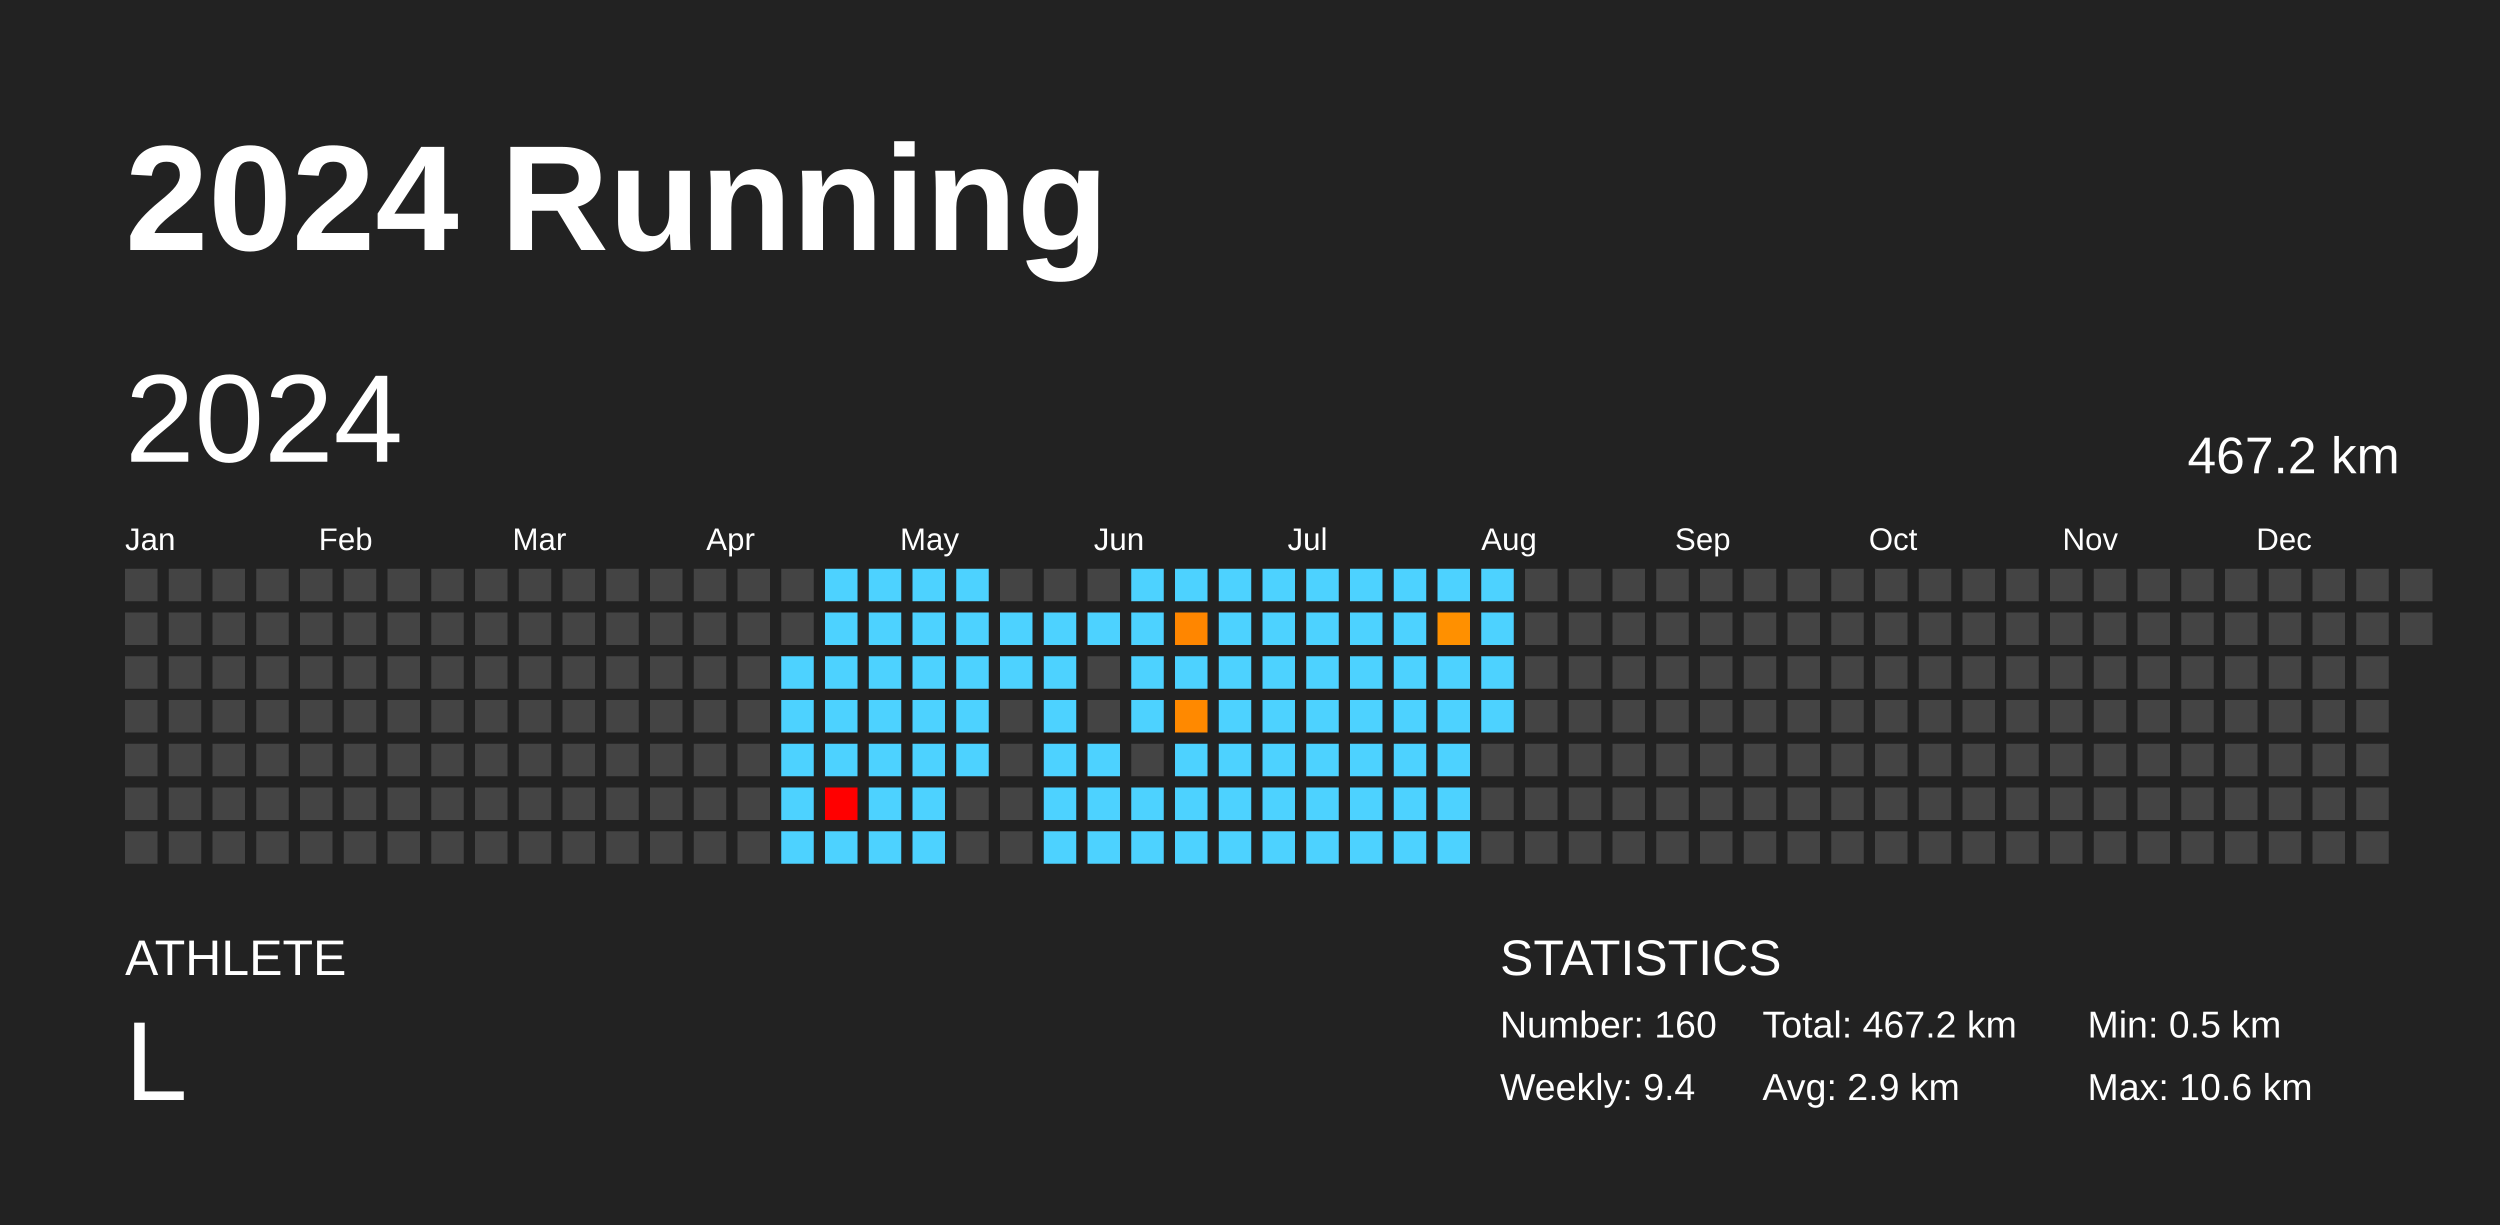
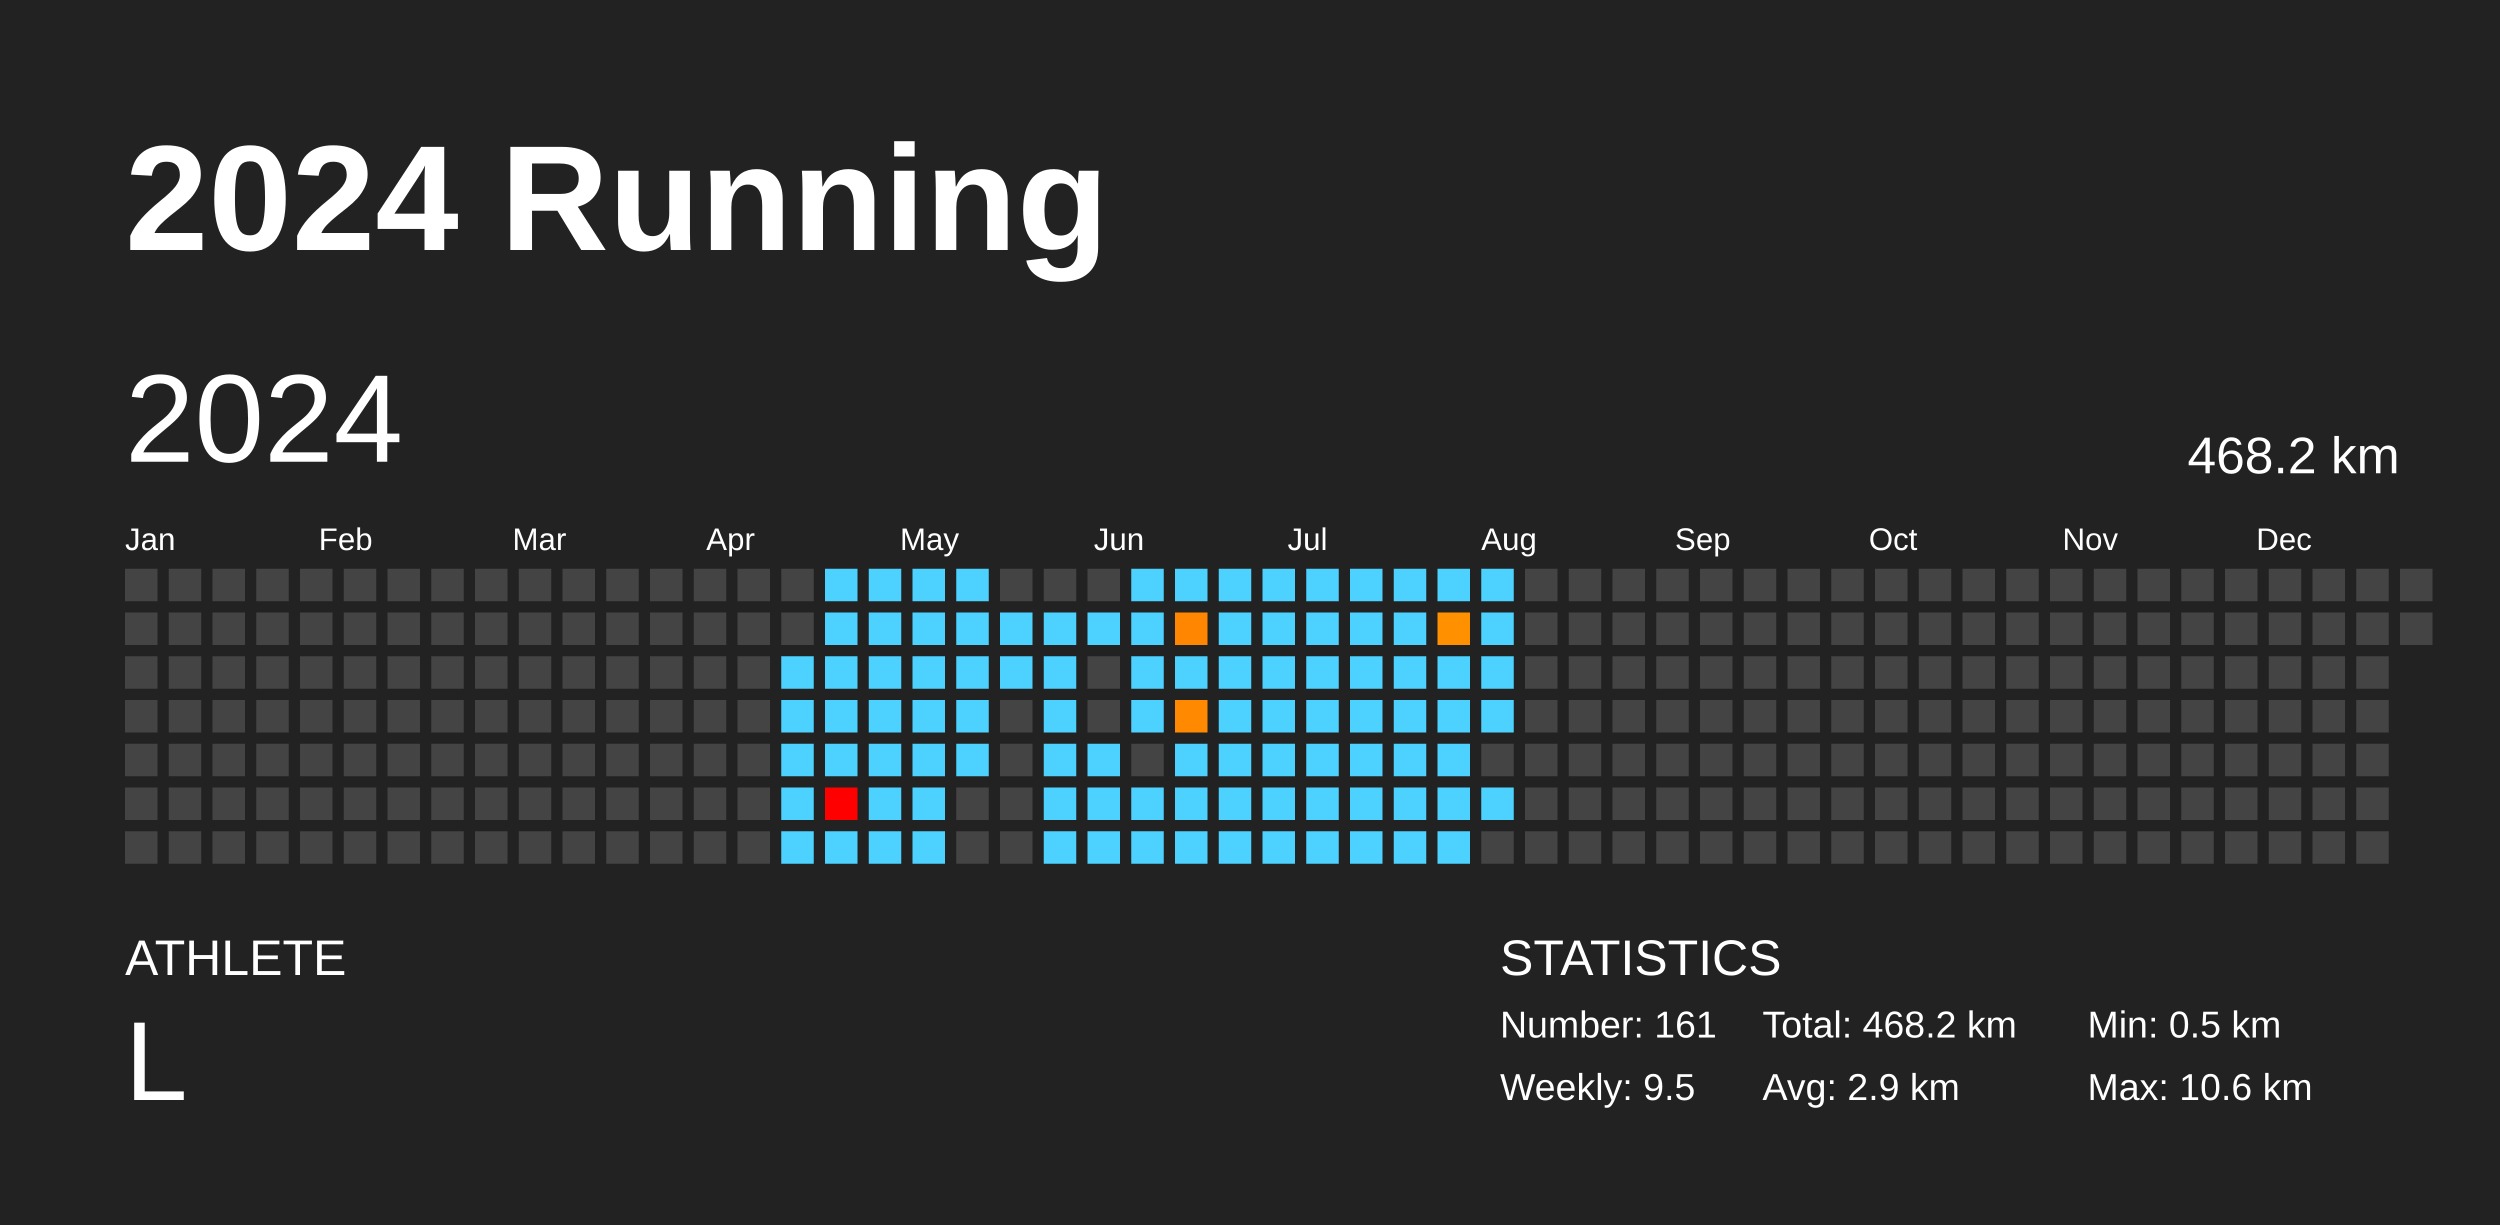
<svg xmlns="http://www.w3.org/2000/svg" baseProfile="full" height="98mm" version="1.1" viewBox="0,0,200,98" width="200mm">
  <defs />
  <rect fill="#222222" height="98" width="200" x="0" y="0" />
  <text fill="#FFFFFF" style="font-size:12px; font-family:Arial; font-weight:bold;" x="10" y="20">2024 Running</text>
  <text fill="#FFFFFF" style="font-size:4px; font-family:Arial" x="10" y="78">ATHLETE</text>
  <text fill="#FFFFFF" style="font-size:9px; font-family:Arial" x="10" y="88">L</text>
  <text fill="#FFFFFF" style="font-size:4px; font-family:Arial" x="120" y="78">STATISTICS</text>
-   <text fill="#FFFFFF" style="font-size:3px; font-family:Arial" x="120" y="83">Number: 160</text>
-   <text fill="#FFFFFF" style="font-size:3px; font-family:Arial" x="120" y="88">Weekly: 9.4</text>
-   <text fill="#FFFFFF" style="font-size:3px; font-family:Arial" x="141" y="83">Total: 467.2 km</text>
+   <text fill="#FFFFFF" style="font-size:3px; font-family:Arial" x="120" y="83">Number: 161</text>
+   <text fill="#FFFFFF" style="font-size:3px; font-family:Arial" x="120" y="88">Weekly: 9.5</text>
+   <text fill="#FFFFFF" style="font-size:3px; font-family:Arial" x="141" y="83">Total: 468.2 km</text>
  <text fill="#FFFFFF" style="font-size:3px; font-family:Arial" x="141" y="88">Avg: 2.9 km</text>
  <text fill="#FFFFFF" style="font-size:3px; font-family:Arial" x="167" y="83">Min: 0.5 km</text>
  <text fill="#FFFFFF" style="font-size:3px; font-family:Arial" x="167" y="88">Max: 10.6 km</text>
  <text dominant-baseline="hanging" fill="#FFFFFF" style="font-size:10.0px; font-family:Arial;" x="10" y="30">2024</text>
-   <text dominant-baseline="hanging" fill="#FFFFFF" style="font-size:4.125px; font-family:Arial;" x="175" y="35">467.2 km</text>
+   <text dominant-baseline="hanging" fill="#FFFFFF" style="font-size:4.125px; font-family:Arial;" x="175" y="35">468.2 km</text>
  <text fill="#FFFFFF" style="font-size:2.5px; font-family:Arial" x="10.0" y="44">Jan</text>
  <text fill="#FFFFFF" style="font-size:2.5px; font-family:Arial" x="25.5" y="44">Feb</text>
  <text fill="#FFFFFF" style="font-size:2.5px; font-family:Arial" x="41.0" y="44">Mar</text>
  <text fill="#FFFFFF" style="font-size:2.5px; font-family:Arial" x="56.5" y="44">Apr</text>
  <text fill="#FFFFFF" style="font-size:2.5px; font-family:Arial" x="72.0" y="44">May</text>
  <text fill="#FFFFFF" style="font-size:2.5px; font-family:Arial" x="87.5" y="44">Jun</text>
  <text fill="#FFFFFF" style="font-size:2.5px; font-family:Arial" x="103.0" y="44">Jul</text>
  <text fill="#FFFFFF" style="font-size:2.5px; font-family:Arial" x="118.5" y="44">Aug</text>
  <text fill="#FFFFFF" style="font-size:2.5px; font-family:Arial" x="134.0" y="44">Sep</text>
  <text fill="#FFFFFF" style="font-size:2.5px; font-family:Arial" x="149.5" y="44">Oct</text>
  <text fill="#FFFFFF" style="font-size:2.5px; font-family:Arial" x="165.0" y="44">Nov</text>
  <text fill="#FFFFFF" style="font-size:2.5px; font-family:Arial" x="180.5" y="44">Dec</text>
  <rect fill="#444444" height="2.6" width="2.6" x="10.0" y="45.5" />
  <rect fill="#444444" height="2.6" width="2.6" x="10.0" y="49.0" />
  <rect fill="#444444" height="2.6" width="2.6" x="10.0" y="52.5" />
  <rect fill="#444444" height="2.6" width="2.6" x="10.0" y="56.0" />
  <rect fill="#444444" height="2.6" width="2.6" x="10.0" y="59.5" />
  <rect fill="#444444" height="2.6" width="2.6" x="10.0" y="63.0" />
  <rect fill="#444444" height="2.6" width="2.6" x="10.0" y="66.5" />
  <rect fill="#444444" height="2.6" width="2.6" x="13.5" y="45.5" />
  <rect fill="#444444" height="2.6" width="2.6" x="13.5" y="49.0" />
  <rect fill="#444444" height="2.6" width="2.6" x="13.5" y="52.5" />
  <rect fill="#444444" height="2.6" width="2.6" x="13.5" y="56.0" />
  <rect fill="#444444" height="2.6" width="2.6" x="13.5" y="59.5" />
  <rect fill="#444444" height="2.6" width="2.6" x="13.5" y="63.0" />
  <rect fill="#444444" height="2.6" width="2.6" x="13.5" y="66.5" />
  <rect fill="#444444" height="2.6" width="2.6" x="17.0" y="45.5" />
  <rect fill="#444444" height="2.6" width="2.6" x="17.0" y="49.0" />
  <rect fill="#444444" height="2.6" width="2.6" x="17.0" y="52.5" />
  <rect fill="#444444" height="2.6" width="2.6" x="17.0" y="56.0" />
  <rect fill="#444444" height="2.6" width="2.6" x="17.0" y="59.5" />
  <rect fill="#444444" height="2.6" width="2.6" x="17.0" y="63.0" />
  <rect fill="#444444" height="2.6" width="2.6" x="17.0" y="66.5" />
  <rect fill="#444444" height="2.6" width="2.6" x="20.5" y="45.5" />
  <rect fill="#444444" height="2.6" width="2.6" x="20.5" y="49.0" />
  <rect fill="#444444" height="2.6" width="2.6" x="20.5" y="52.5" />
  <rect fill="#444444" height="2.6" width="2.6" x="20.5" y="56.0" />
  <rect fill="#444444" height="2.6" width="2.6" x="20.5" y="59.5" />
  <rect fill="#444444" height="2.6" width="2.6" x="20.5" y="63.0" />
  <rect fill="#444444" height="2.6" width="2.6" x="20.5" y="66.5" />
  <rect fill="#444444" height="2.6" width="2.6" x="24.0" y="45.5" />
  <rect fill="#444444" height="2.6" width="2.6" x="24.0" y="49.0" />
  <rect fill="#444444" height="2.6" width="2.6" x="24.0" y="52.5" />
  <rect fill="#444444" height="2.6" width="2.6" x="24.0" y="56.0" />
  <rect fill="#444444" height="2.6" width="2.6" x="24.0" y="59.5" />
  <rect fill="#444444" height="2.6" width="2.6" x="24.0" y="63.0" />
  <rect fill="#444444" height="2.6" width="2.6" x="24.0" y="66.5" />
  <rect fill="#444444" height="2.6" width="2.6" x="27.5" y="45.5" />
  <rect fill="#444444" height="2.6" width="2.6" x="27.5" y="49.0" />
  <rect fill="#444444" height="2.6" width="2.6" x="27.5" y="52.5" />
  <rect fill="#444444" height="2.6" width="2.6" x="27.5" y="56.0" />
  <rect fill="#444444" height="2.6" width="2.6" x="27.5" y="59.5" />
  <rect fill="#444444" height="2.6" width="2.6" x="27.5" y="63.0" />
  <rect fill="#444444" height="2.6" width="2.6" x="27.5" y="66.5" />
  <rect fill="#444444" height="2.6" width="2.6" x="31.0" y="45.5" />
  <rect fill="#444444" height="2.6" width="2.6" x="31.0" y="49.0" />
  <rect fill="#444444" height="2.6" width="2.6" x="31.0" y="52.5" />
  <rect fill="#444444" height="2.6" width="2.6" x="31.0" y="56.0" />
  <rect fill="#444444" height="2.6" width="2.6" x="31.0" y="59.5" />
  <rect fill="#444444" height="2.6" width="2.6" x="31.0" y="63.0" />
  <rect fill="#444444" height="2.6" width="2.6" x="31.0" y="66.5" />
  <rect fill="#444444" height="2.6" width="2.6" x="34.5" y="45.5" />
  <rect fill="#444444" height="2.6" width="2.6" x="34.5" y="49.0" />
  <rect fill="#444444" height="2.6" width="2.6" x="34.5" y="52.5" />
  <rect fill="#444444" height="2.6" width="2.6" x="34.5" y="56.0" />
  <rect fill="#444444" height="2.6" width="2.6" x="34.5" y="59.5" />
  <rect fill="#444444" height="2.6" width="2.6" x="34.5" y="63.0" />
  <rect fill="#444444" height="2.6" width="2.6" x="34.5" y="66.5" />
  <rect fill="#444444" height="2.6" width="2.6" x="38.0" y="45.5" />
  <rect fill="#444444" height="2.6" width="2.6" x="38.0" y="49.0" />
  <rect fill="#444444" height="2.6" width="2.6" x="38.0" y="52.5" />
  <rect fill="#444444" height="2.6" width="2.6" x="38.0" y="56.0" />
  <rect fill="#444444" height="2.6" width="2.6" x="38.0" y="59.5" />
  <rect fill="#444444" height="2.6" width="2.6" x="38.0" y="63.0" />
  <rect fill="#444444" height="2.6" width="2.6" x="38.0" y="66.5" />
  <rect fill="#444444" height="2.6" width="2.6" x="41.5" y="45.5" />
  <rect fill="#444444" height="2.6" width="2.6" x="41.5" y="49.0" />
  <rect fill="#444444" height="2.6" width="2.6" x="41.5" y="52.5" />
  <rect fill="#444444" height="2.6" width="2.6" x="41.5" y="56.0" />
  <rect fill="#444444" height="2.6" width="2.6" x="41.5" y="59.5" />
  <rect fill="#444444" height="2.6" width="2.6" x="41.5" y="63.0" />
  <rect fill="#444444" height="2.6" width="2.6" x="41.5" y="66.5" />
  <rect fill="#444444" height="2.6" width="2.6" x="45.0" y="45.5" />
  <rect fill="#444444" height="2.6" width="2.6" x="45.0" y="49.0" />
  <rect fill="#444444" height="2.6" width="2.6" x="45.0" y="52.5" />
  <rect fill="#444444" height="2.6" width="2.6" x="45.0" y="56.0" />
  <rect fill="#444444" height="2.6" width="2.6" x="45.0" y="59.5" />
  <rect fill="#444444" height="2.6" width="2.6" x="45.0" y="63.0" />
  <rect fill="#444444" height="2.6" width="2.6" x="45.0" y="66.5" />
  <rect fill="#444444" height="2.6" width="2.6" x="48.5" y="45.5" />
  <rect fill="#444444" height="2.6" width="2.6" x="48.5" y="49.0" />
  <rect fill="#444444" height="2.6" width="2.6" x="48.5" y="52.5" />
  <rect fill="#444444" height="2.6" width="2.6" x="48.5" y="56.0" />
  <rect fill="#444444" height="2.6" width="2.6" x="48.5" y="59.5" />
  <rect fill="#444444" height="2.6" width="2.6" x="48.5" y="63.0" />
  <rect fill="#444444" height="2.6" width="2.6" x="48.5" y="66.5" />
  <rect fill="#444444" height="2.6" width="2.6" x="52.0" y="45.5" />
  <rect fill="#444444" height="2.6" width="2.6" x="52.0" y="49.0" />
  <rect fill="#444444" height="2.6" width="2.6" x="52.0" y="52.5" />
  <rect fill="#444444" height="2.6" width="2.6" x="52.0" y="56.0" />
  <rect fill="#444444" height="2.6" width="2.6" x="52.0" y="59.5" />
  <rect fill="#444444" height="2.6" width="2.6" x="52.0" y="63.0" />
  <rect fill="#444444" height="2.6" width="2.6" x="52.0" y="66.5" />
  <rect fill="#444444" height="2.6" width="2.6" x="55.5" y="45.5" />
  <rect fill="#444444" height="2.6" width="2.6" x="55.5" y="49.0" />
  <rect fill="#444444" height="2.6" width="2.6" x="55.5" y="52.5" />
  <rect fill="#444444" height="2.6" width="2.6" x="55.5" y="56.0" />
  <rect fill="#444444" height="2.6" width="2.6" x="55.5" y="59.5" />
  <rect fill="#444444" height="2.6" width="2.6" x="55.5" y="63.0" />
  <rect fill="#444444" height="2.6" width="2.6" x="55.5" y="66.5" />
  <rect fill="#444444" height="2.6" width="2.6" x="59.0" y="45.5" />
  <rect fill="#444444" height="2.6" width="2.6" x="59.0" y="49.0" />
  <rect fill="#444444" height="2.6" width="2.6" x="59.0" y="52.5" />
  <rect fill="#444444" height="2.6" width="2.6" x="59.0" y="56.0" />
  <rect fill="#444444" height="2.6" width="2.6" x="59.0" y="59.5" />
  <rect fill="#444444" height="2.6" width="2.6" x="59.0" y="63.0" />
  <rect fill="#444444" height="2.6" width="2.6" x="59.0" y="66.5" />
  <rect fill="#444444" height="2.6" width="2.6" x="62.5" y="45.5" />
  <rect fill="#444444" height="2.6" width="2.6" x="62.5" y="49.0" />
  <rect fill="#4dd2ff" height="2.6" width="2.6" x="62.5" y="52.5" />
  <rect fill="#4dd2ff" height="2.6" width="2.6" x="62.5" y="56.0" />
  <rect fill="#4dd2ff" height="2.6" width="2.6" x="62.5" y="59.5" />
  <rect fill="#4dd2ff" height="2.6" width="2.6" x="62.5" y="63.0" />
  <rect fill="#4dd2ff" height="2.6" width="2.6" x="62.5" y="66.5" />
  <rect fill="#4dd2ff" height="2.6" width="2.6" x="66.0" y="45.5" />
  <rect fill="#4dd2ff" height="2.6" width="2.6" x="66.0" y="49.0" />
  <rect fill="#4dd2ff" height="2.6" width="2.6" x="66.0" y="52.5" />
  <rect fill="#4dd2ff" height="2.6" width="2.6" x="66.0" y="56.0" />
  <rect fill="#4dd2ff" height="2.6" width="2.6" x="66.0" y="59.5" />
  <rect fill="red" height="2.6" width="2.6" x="66.0" y="63.0" />
  <rect fill="#4dd2ff" height="2.6" width="2.6" x="66.0" y="66.5" />
  <rect fill="#4dd2ff" height="2.6" width="2.6" x="69.5" y="45.5" />
  <rect fill="#4dd2ff" height="2.6" width="2.6" x="69.5" y="49.0" />
  <rect fill="#4dd2ff" height="2.6" width="2.6" x="69.5" y="52.5" />
  <rect fill="#4dd2ff" height="2.6" width="2.6" x="69.5" y="56.0" />
  <rect fill="#4dd2ff" height="2.6" width="2.6" x="69.5" y="59.5" />
  <rect fill="#4dd2ff" height="2.6" width="2.6" x="69.5" y="63.0" />
  <rect fill="#4dd2ff" height="2.6" width="2.6" x="69.5" y="66.5" />
  <rect fill="#4dd2ff" height="2.6" width="2.6" x="73.0" y="45.5" />
  <rect fill="#4dd2ff" height="2.6" width="2.6" x="73.0" y="49.0" />
  <rect fill="#4dd2ff" height="2.6" width="2.6" x="73.0" y="52.5" />
  <rect fill="#4dd2ff" height="2.6" width="2.6" x="73.0" y="56.0" />
  <rect fill="#4dd2ff" height="2.6" width="2.6" x="73.0" y="59.5" />
  <rect fill="#4dd2ff" height="2.6" width="2.6" x="73.0" y="63.0" />
  <rect fill="#4dd2ff" height="2.6" width="2.6" x="73.0" y="66.5" />
  <rect fill="#4dd2ff" height="2.6" width="2.6" x="76.5" y="45.5" />
  <rect fill="#4dd2ff" height="2.6" width="2.6" x="76.5" y="49.0" />
  <rect fill="#4dd2ff" height="2.6" width="2.6" x="76.5" y="52.5" />
  <rect fill="#4dd2ff" height="2.6" width="2.6" x="76.5" y="56.0" />
  <rect fill="#4dd2ff" height="2.6" width="2.6" x="76.5" y="59.5" />
  <rect fill="#444444" height="2.6" width="2.6" x="76.5" y="63.0" />
  <rect fill="#444444" height="2.6" width="2.6" x="76.5" y="66.5" />
  <rect fill="#444444" height="2.6" width="2.6" x="80.0" y="45.5" />
  <rect fill="#4dd2ff" height="2.6" width="2.6" x="80.0" y="49.0" />
  <rect fill="#4dd2ff" height="2.6" width="2.6" x="80.0" y="52.5" />
  <rect fill="#444444" height="2.6" width="2.6" x="80.0" y="56.0" />
  <rect fill="#444444" height="2.6" width="2.6" x="80.0" y="59.5" />
  <rect fill="#444444" height="2.6" width="2.6" x="80.0" y="63.0" />
  <rect fill="#444444" height="2.6" width="2.6" x="80.0" y="66.5" />
  <rect fill="#444444" height="2.6" width="2.6" x="83.5" y="45.5" />
  <rect fill="#4dd2ff" height="2.6" width="2.6" x="83.5" y="49.0" />
  <rect fill="#4dd2ff" height="2.6" width="2.6" x="83.5" y="52.5" />
  <rect fill="#4dd2ff" height="2.6" width="2.6" x="83.5" y="56.0" />
  <rect fill="#4dd2ff" height="2.6" width="2.6" x="83.5" y="59.5" />
  <rect fill="#4dd2ff" height="2.6" width="2.6" x="83.5" y="63.0" />
  <rect fill="#4dd2ff" height="2.6" width="2.6" x="83.5" y="66.5" />
  <rect fill="#444444" height="2.6" width="2.6" x="87.0" y="45.5" />
  <rect fill="#4dd2ff" height="2.6" width="2.6" x="87.0" y="49.0" />
  <rect fill="#444444" height="2.6" width="2.6" x="87.0" y="52.5" />
  <rect fill="#444444" height="2.6" width="2.6" x="87.0" y="56.0" />
  <rect fill="#4dd2ff" height="2.6" width="2.6" x="87.0" y="59.5" />
  <rect fill="#4dd2ff" height="2.6" width="2.6" x="87.0" y="63.0" />
  <rect fill="#4dd2ff" height="2.6" width="2.6" x="87.0" y="66.5" />
  <rect fill="#4dd2ff" height="2.6" width="2.6" x="90.5" y="45.5" />
  <rect fill="#4dd2ff" height="2.6" width="2.6" x="90.5" y="49.0" />
  <rect fill="#4dd2ff" height="2.6" width="2.6" x="90.5" y="52.5" />
  <rect fill="#4dd2ff" height="2.6" width="2.6" x="90.5" y="56.0" />
  <rect fill="#444444" height="2.6" width="2.6" x="90.5" y="59.5" />
  <rect fill="#4dd2ff" height="2.6" width="2.6" x="90.5" y="63.0" />
  <rect fill="#4dd2ff" height="2.6" width="2.6" x="90.5" y="66.5" />
  <rect fill="#4dd2ff" height="2.6" width="2.6" x="94.0" y="45.5" />
  <rect fill="#ff8600" height="2.6" width="2.6" x="94.0" y="49.0" />
  <rect fill="#4dd2ff" height="2.6" width="2.6" x="94.0" y="52.5" />
  <rect fill="#ff8900" height="2.6" width="2.6" x="94.0" y="56.0" />
  <rect fill="#4dd2ff" height="2.6" width="2.6" x="94.0" y="59.5" />
  <rect fill="#4dd2ff" height="2.6" width="2.6" x="94.0" y="63.0" />
  <rect fill="#4dd2ff" height="2.6" width="2.6" x="94.0" y="66.5" />
  <rect fill="#4dd2ff" height="2.6" width="2.6" x="97.5" y="45.5" />
  <rect fill="#4dd2ff" height="2.6" width="2.6" x="97.5" y="49.0" />
  <rect fill="#4dd2ff" height="2.6" width="2.6" x="97.5" y="52.5" />
  <rect fill="#4dd2ff" height="2.6" width="2.6" x="97.5" y="56.0" />
  <rect fill="#4dd2ff" height="2.6" width="2.6" x="97.5" y="59.5" />
  <rect fill="#4dd2ff" height="2.6" width="2.6" x="97.5" y="63.0" />
  <rect fill="#4dd2ff" height="2.6" width="2.6" x="97.5" y="66.5" />
  <rect fill="#4dd2ff" height="2.6" width="2.6" x="101.0" y="45.5" />
  <rect fill="#4dd2ff" height="2.6" width="2.6" x="101.0" y="49.0" />
  <rect fill="#4dd2ff" height="2.6" width="2.6" x="101.0" y="52.5" />
  <rect fill="#4dd2ff" height="2.6" width="2.6" x="101.0" y="56.0" />
  <rect fill="#4dd2ff" height="2.6" width="2.6" x="101.0" y="59.5" />
  <rect fill="#4dd2ff" height="2.6" width="2.6" x="101.0" y="63.0" />
  <rect fill="#4dd2ff" height="2.6" width="2.6" x="101.0" y="66.5" />
  <rect fill="#4dd2ff" height="2.6" width="2.6" x="104.5" y="45.5" />
  <rect fill="#4dd2ff" height="2.6" width="2.6" x="104.5" y="49.0" />
  <rect fill="#4dd2ff" height="2.6" width="2.6" x="104.5" y="52.5" />
  <rect fill="#4dd2ff" height="2.6" width="2.6" x="104.5" y="56.0" />
  <rect fill="#4dd2ff" height="2.6" width="2.6" x="104.5" y="59.5" />
  <rect fill="#4dd2ff" height="2.6" width="2.6" x="104.5" y="63.0" />
  <rect fill="#4dd2ff" height="2.6" width="2.6" x="104.5" y="66.5" />
  <rect fill="#4dd2ff" height="2.6" width="2.6" x="108.0" y="45.5" />
  <rect fill="#4dd2ff" height="2.6" width="2.6" x="108.0" y="49.0" />
  <rect fill="#4dd2ff" height="2.6" width="2.6" x="108.0" y="52.5" />
  <rect fill="#4dd2ff" height="2.6" width="2.6" x="108.0" y="56.0" />
  <rect fill="#4dd2ff" height="2.6" width="2.6" x="108.0" y="59.5" />
  <rect fill="#4dd2ff" height="2.6" width="2.6" x="108.0" y="63.0" />
  <rect fill="#4dd2ff" height="2.6" width="2.6" x="108.0" y="66.5" />
  <rect fill="#4dd2ff" height="2.6" width="2.6" x="111.5" y="45.5" />
  <rect fill="#4dd2ff" height="2.6" width="2.6" x="111.5" y="49.0" />
  <rect fill="#4dd2ff" height="2.6" width="2.6" x="111.5" y="52.5" />
  <rect fill="#4dd2ff" height="2.6" width="2.6" x="111.5" y="56.0" />
  <rect fill="#4dd2ff" height="2.6" width="2.6" x="111.5" y="59.5" />
  <rect fill="#4dd2ff" height="2.6" width="2.6" x="111.5" y="63.0" />
  <rect fill="#4dd2ff" height="2.6" width="2.6" x="111.5" y="66.5" />
  <rect fill="#4dd2ff" height="2.6" width="2.6" x="115.0" y="45.5" />
  <rect fill="#ff9000" height="2.6" width="2.6" x="115.0" y="49.0" />
  <rect fill="#4dd2ff" height="2.6" width="2.6" x="115.0" y="52.5" />
  <rect fill="#4dd2ff" height="2.6" width="2.6" x="115.0" y="56.0" />
  <rect fill="#4dd2ff" height="2.6" width="2.6" x="115.0" y="59.5" />
  <rect fill="#4dd2ff" height="2.6" width="2.6" x="115.0" y="63.0" />
  <rect fill="#4dd2ff" height="2.6" width="2.6" x="115.0" y="66.5" />
  <rect fill="#4dd2ff" height="2.6" width="2.6" x="118.5" y="45.5" />
  <rect fill="#4dd2ff" height="2.6" width="2.6" x="118.5" y="49.0" />
  <rect fill="#4dd2ff" height="2.6" width="2.6" x="118.5" y="52.5" />
  <rect fill="#4dd2ff" height="2.6" width="2.6" x="118.5" y="56.0" />
  <rect fill="#444444" height="2.6" width="2.6" x="118.5" y="59.5" />
-   <rect fill="#444444" height="2.6" width="2.6" x="118.5" y="63.0" />
+   <rect fill="#4dd2ff" height="2.6" width="2.6" x="118.5" y="63.0" />
  <rect fill="#444444" height="2.6" width="2.6" x="118.5" y="66.5" />
  <rect fill="#444444" height="2.6" width="2.6" x="122.0" y="45.5" />
  <rect fill="#444444" height="2.6" width="2.6" x="122.0" y="49.0" />
  <rect fill="#444444" height="2.6" width="2.6" x="122.0" y="52.5" />
  <rect fill="#444444" height="2.6" width="2.6" x="122.0" y="56.0" />
  <rect fill="#444444" height="2.6" width="2.6" x="122.0" y="59.5" />
  <rect fill="#444444" height="2.6" width="2.6" x="122.0" y="63.0" />
  <rect fill="#444444" height="2.6" width="2.6" x="122.0" y="66.5" />
  <rect fill="#444444" height="2.6" width="2.6" x="125.5" y="45.5" />
  <rect fill="#444444" height="2.6" width="2.6" x="125.5" y="49.0" />
  <rect fill="#444444" height="2.6" width="2.6" x="125.5" y="52.5" />
  <rect fill="#444444" height="2.6" width="2.6" x="125.5" y="56.0" />
  <rect fill="#444444" height="2.6" width="2.6" x="125.5" y="59.5" />
  <rect fill="#444444" height="2.6" width="2.6" x="125.5" y="63.0" />
  <rect fill="#444444" height="2.6" width="2.6" x="125.5" y="66.5" />
  <rect fill="#444444" height="2.6" width="2.6" x="129.0" y="45.5" />
  <rect fill="#444444" height="2.6" width="2.6" x="129.0" y="49.0" />
  <rect fill="#444444" height="2.6" width="2.6" x="129.0" y="52.5" />
  <rect fill="#444444" height="2.6" width="2.6" x="129.0" y="56.0" />
  <rect fill="#444444" height="2.6" width="2.6" x="129.0" y="59.5" />
  <rect fill="#444444" height="2.6" width="2.6" x="129.0" y="63.0" />
  <rect fill="#444444" height="2.6" width="2.6" x="129.0" y="66.5" />
  <rect fill="#444444" height="2.6" width="2.6" x="132.5" y="45.5" />
  <rect fill="#444444" height="2.6" width="2.6" x="132.5" y="49.0" />
  <rect fill="#444444" height="2.6" width="2.6" x="132.5" y="52.5" />
  <rect fill="#444444" height="2.6" width="2.6" x="132.5" y="56.0" />
  <rect fill="#444444" height="2.6" width="2.6" x="132.5" y="59.5" />
  <rect fill="#444444" height="2.6" width="2.6" x="132.5" y="63.0" />
  <rect fill="#444444" height="2.6" width="2.6" x="132.5" y="66.5" />
  <rect fill="#444444" height="2.6" width="2.6" x="136.0" y="45.5" />
  <rect fill="#444444" height="2.6" width="2.6" x="136.0" y="49.0" />
  <rect fill="#444444" height="2.6" width="2.6" x="136.0" y="52.5" />
  <rect fill="#444444" height="2.6" width="2.6" x="136.0" y="56.0" />
  <rect fill="#444444" height="2.6" width="2.6" x="136.0" y="59.5" />
  <rect fill="#444444" height="2.6" width="2.6" x="136.0" y="63.0" />
  <rect fill="#444444" height="2.6" width="2.6" x="136.0" y="66.5" />
  <rect fill="#444444" height="2.6" width="2.6" x="139.5" y="45.5" />
  <rect fill="#444444" height="2.6" width="2.6" x="139.5" y="49.0" />
  <rect fill="#444444" height="2.6" width="2.6" x="139.5" y="52.5" />
  <rect fill="#444444" height="2.6" width="2.6" x="139.5" y="56.0" />
  <rect fill="#444444" height="2.6" width="2.6" x="139.5" y="59.5" />
  <rect fill="#444444" height="2.6" width="2.6" x="139.5" y="63.0" />
  <rect fill="#444444" height="2.6" width="2.6" x="139.5" y="66.5" />
  <rect fill="#444444" height="2.6" width="2.6" x="143.0" y="45.5" />
  <rect fill="#444444" height="2.6" width="2.6" x="143.0" y="49.0" />
  <rect fill="#444444" height="2.6" width="2.6" x="143.0" y="52.5" />
  <rect fill="#444444" height="2.6" width="2.6" x="143.0" y="56.0" />
  <rect fill="#444444" height="2.6" width="2.6" x="143.0" y="59.5" />
  <rect fill="#444444" height="2.6" width="2.6" x="143.0" y="63.0" />
  <rect fill="#444444" height="2.6" width="2.6" x="143.0" y="66.5" />
  <rect fill="#444444" height="2.6" width="2.6" x="146.5" y="45.5" />
  <rect fill="#444444" height="2.6" width="2.6" x="146.5" y="49.0" />
  <rect fill="#444444" height="2.6" width="2.6" x="146.5" y="52.5" />
  <rect fill="#444444" height="2.6" width="2.6" x="146.5" y="56.0" />
  <rect fill="#444444" height="2.6" width="2.6" x="146.5" y="59.5" />
  <rect fill="#444444" height="2.6" width="2.6" x="146.5" y="63.0" />
  <rect fill="#444444" height="2.6" width="2.6" x="146.5" y="66.5" />
  <rect fill="#444444" height="2.6" width="2.6" x="150.0" y="45.5" />
  <rect fill="#444444" height="2.6" width="2.6" x="150.0" y="49.0" />
  <rect fill="#444444" height="2.6" width="2.6" x="150.0" y="52.5" />
  <rect fill="#444444" height="2.6" width="2.6" x="150.0" y="56.0" />
  <rect fill="#444444" height="2.6" width="2.6" x="150.0" y="59.5" />
  <rect fill="#444444" height="2.6" width="2.6" x="150.0" y="63.0" />
  <rect fill="#444444" height="2.6" width="2.6" x="150.0" y="66.5" />
  <rect fill="#444444" height="2.6" width="2.6" x="153.5" y="45.5" />
  <rect fill="#444444" height="2.6" width="2.6" x="153.5" y="49.0" />
  <rect fill="#444444" height="2.6" width="2.6" x="153.5" y="52.5" />
  <rect fill="#444444" height="2.6" width="2.6" x="153.5" y="56.0" />
  <rect fill="#444444" height="2.6" width="2.6" x="153.5" y="59.5" />
  <rect fill="#444444" height="2.6" width="2.6" x="153.5" y="63.0" />
  <rect fill="#444444" height="2.6" width="2.6" x="153.5" y="66.5" />
  <rect fill="#444444" height="2.6" width="2.6" x="157.0" y="45.5" />
  <rect fill="#444444" height="2.6" width="2.6" x="157.0" y="49.0" />
  <rect fill="#444444" height="2.6" width="2.6" x="157.0" y="52.5" />
  <rect fill="#444444" height="2.6" width="2.6" x="157.0" y="56.0" />
  <rect fill="#444444" height="2.6" width="2.6" x="157.0" y="59.5" />
  <rect fill="#444444" height="2.6" width="2.6" x="157.0" y="63.0" />
  <rect fill="#444444" height="2.6" width="2.6" x="157.0" y="66.5" />
  <rect fill="#444444" height="2.6" width="2.6" x="160.5" y="45.5" />
  <rect fill="#444444" height="2.6" width="2.6" x="160.5" y="49.0" />
  <rect fill="#444444" height="2.6" width="2.6" x="160.5" y="52.5" />
  <rect fill="#444444" height="2.6" width="2.6" x="160.5" y="56.0" />
  <rect fill="#444444" height="2.6" width="2.6" x="160.5" y="59.5" />
  <rect fill="#444444" height="2.6" width="2.6" x="160.5" y="63.0" />
  <rect fill="#444444" height="2.6" width="2.6" x="160.5" y="66.5" />
  <rect fill="#444444" height="2.6" width="2.6" x="164.0" y="45.5" />
  <rect fill="#444444" height="2.6" width="2.6" x="164.0" y="49.0" />
  <rect fill="#444444" height="2.6" width="2.6" x="164.0" y="52.5" />
  <rect fill="#444444" height="2.6" width="2.6" x="164.0" y="56.0" />
  <rect fill="#444444" height="2.6" width="2.6" x="164.0" y="59.5" />
  <rect fill="#444444" height="2.6" width="2.6" x="164.0" y="63.0" />
  <rect fill="#444444" height="2.6" width="2.6" x="164.0" y="66.5" />
  <rect fill="#444444" height="2.6" width="2.6" x="167.5" y="45.5" />
  <rect fill="#444444" height="2.6" width="2.6" x="167.5" y="49.0" />
  <rect fill="#444444" height="2.6" width="2.6" x="167.5" y="52.5" />
  <rect fill="#444444" height="2.6" width="2.6" x="167.5" y="56.0" />
  <rect fill="#444444" height="2.6" width="2.6" x="167.5" y="59.5" />
  <rect fill="#444444" height="2.6" width="2.6" x="167.5" y="63.0" />
  <rect fill="#444444" height="2.6" width="2.6" x="167.5" y="66.5" />
  <rect fill="#444444" height="2.6" width="2.6" x="171.0" y="45.5" />
  <rect fill="#444444" height="2.6" width="2.6" x="171.0" y="49.0" />
  <rect fill="#444444" height="2.6" width="2.6" x="171.0" y="52.5" />
  <rect fill="#444444" height="2.6" width="2.6" x="171.0" y="56.0" />
  <rect fill="#444444" height="2.6" width="2.6" x="171.0" y="59.5" />
  <rect fill="#444444" height="2.6" width="2.6" x="171.0" y="63.0" />
  <rect fill="#444444" height="2.6" width="2.6" x="171.0" y="66.5" />
  <rect fill="#444444" height="2.6" width="2.6" x="174.5" y="45.5" />
  <rect fill="#444444" height="2.6" width="2.6" x="174.5" y="49.0" />
  <rect fill="#444444" height="2.6" width="2.6" x="174.5" y="52.5" />
  <rect fill="#444444" height="2.6" width="2.6" x="174.5" y="56.0" />
  <rect fill="#444444" height="2.6" width="2.6" x="174.5" y="59.5" />
  <rect fill="#444444" height="2.6" width="2.6" x="174.5" y="63.0" />
  <rect fill="#444444" height="2.6" width="2.6" x="174.5" y="66.5" />
  <rect fill="#444444" height="2.6" width="2.6" x="178.0" y="45.5" />
  <rect fill="#444444" height="2.6" width="2.6" x="178.0" y="49.0" />
  <rect fill="#444444" height="2.6" width="2.6" x="178.0" y="52.5" />
  <rect fill="#444444" height="2.6" width="2.6" x="178.0" y="56.0" />
  <rect fill="#444444" height="2.6" width="2.6" x="178.0" y="59.5" />
  <rect fill="#444444" height="2.6" width="2.6" x="178.0" y="63.0" />
  <rect fill="#444444" height="2.6" width="2.6" x="178.0" y="66.5" />
  <rect fill="#444444" height="2.6" width="2.6" x="181.5" y="45.5" />
  <rect fill="#444444" height="2.6" width="2.6" x="181.5" y="49.0" />
  <rect fill="#444444" height="2.6" width="2.6" x="181.5" y="52.5" />
  <rect fill="#444444" height="2.6" width="2.6" x="181.5" y="56.0" />
  <rect fill="#444444" height="2.6" width="2.6" x="181.5" y="59.5" />
  <rect fill="#444444" height="2.6" width="2.6" x="181.5" y="63.0" />
  <rect fill="#444444" height="2.6" width="2.6" x="181.5" y="66.5" />
  <rect fill="#444444" height="2.6" width="2.6" x="185.0" y="45.5" />
  <rect fill="#444444" height="2.6" width="2.6" x="185.0" y="49.0" />
  <rect fill="#444444" height="2.6" width="2.6" x="185.0" y="52.5" />
  <rect fill="#444444" height="2.6" width="2.6" x="185.0" y="56.0" />
  <rect fill="#444444" height="2.6" width="2.6" x="185.0" y="59.5" />
  <rect fill="#444444" height="2.6" width="2.6" x="185.0" y="63.0" />
  <rect fill="#444444" height="2.6" width="2.6" x="185.0" y="66.5" />
  <rect fill="#444444" height="2.6" width="2.6" x="188.5" y="45.5" />
  <rect fill="#444444" height="2.6" width="2.6" x="188.5" y="49.0" />
  <rect fill="#444444" height="2.6" width="2.6" x="188.5" y="52.5" />
  <rect fill="#444444" height="2.6" width="2.6" x="188.5" y="56.0" />
  <rect fill="#444444" height="2.6" width="2.6" x="188.5" y="59.5" />
  <rect fill="#444444" height="2.6" width="2.6" x="188.5" y="63.0" />
  <rect fill="#444444" height="2.6" width="2.6" x="188.5" y="66.5" />
  <rect fill="#444444" height="2.6" width="2.6" x="192.0" y="45.5" />
  <rect fill="#444444" height="2.6" width="2.6" x="192.0" y="49.0" />
</svg>
